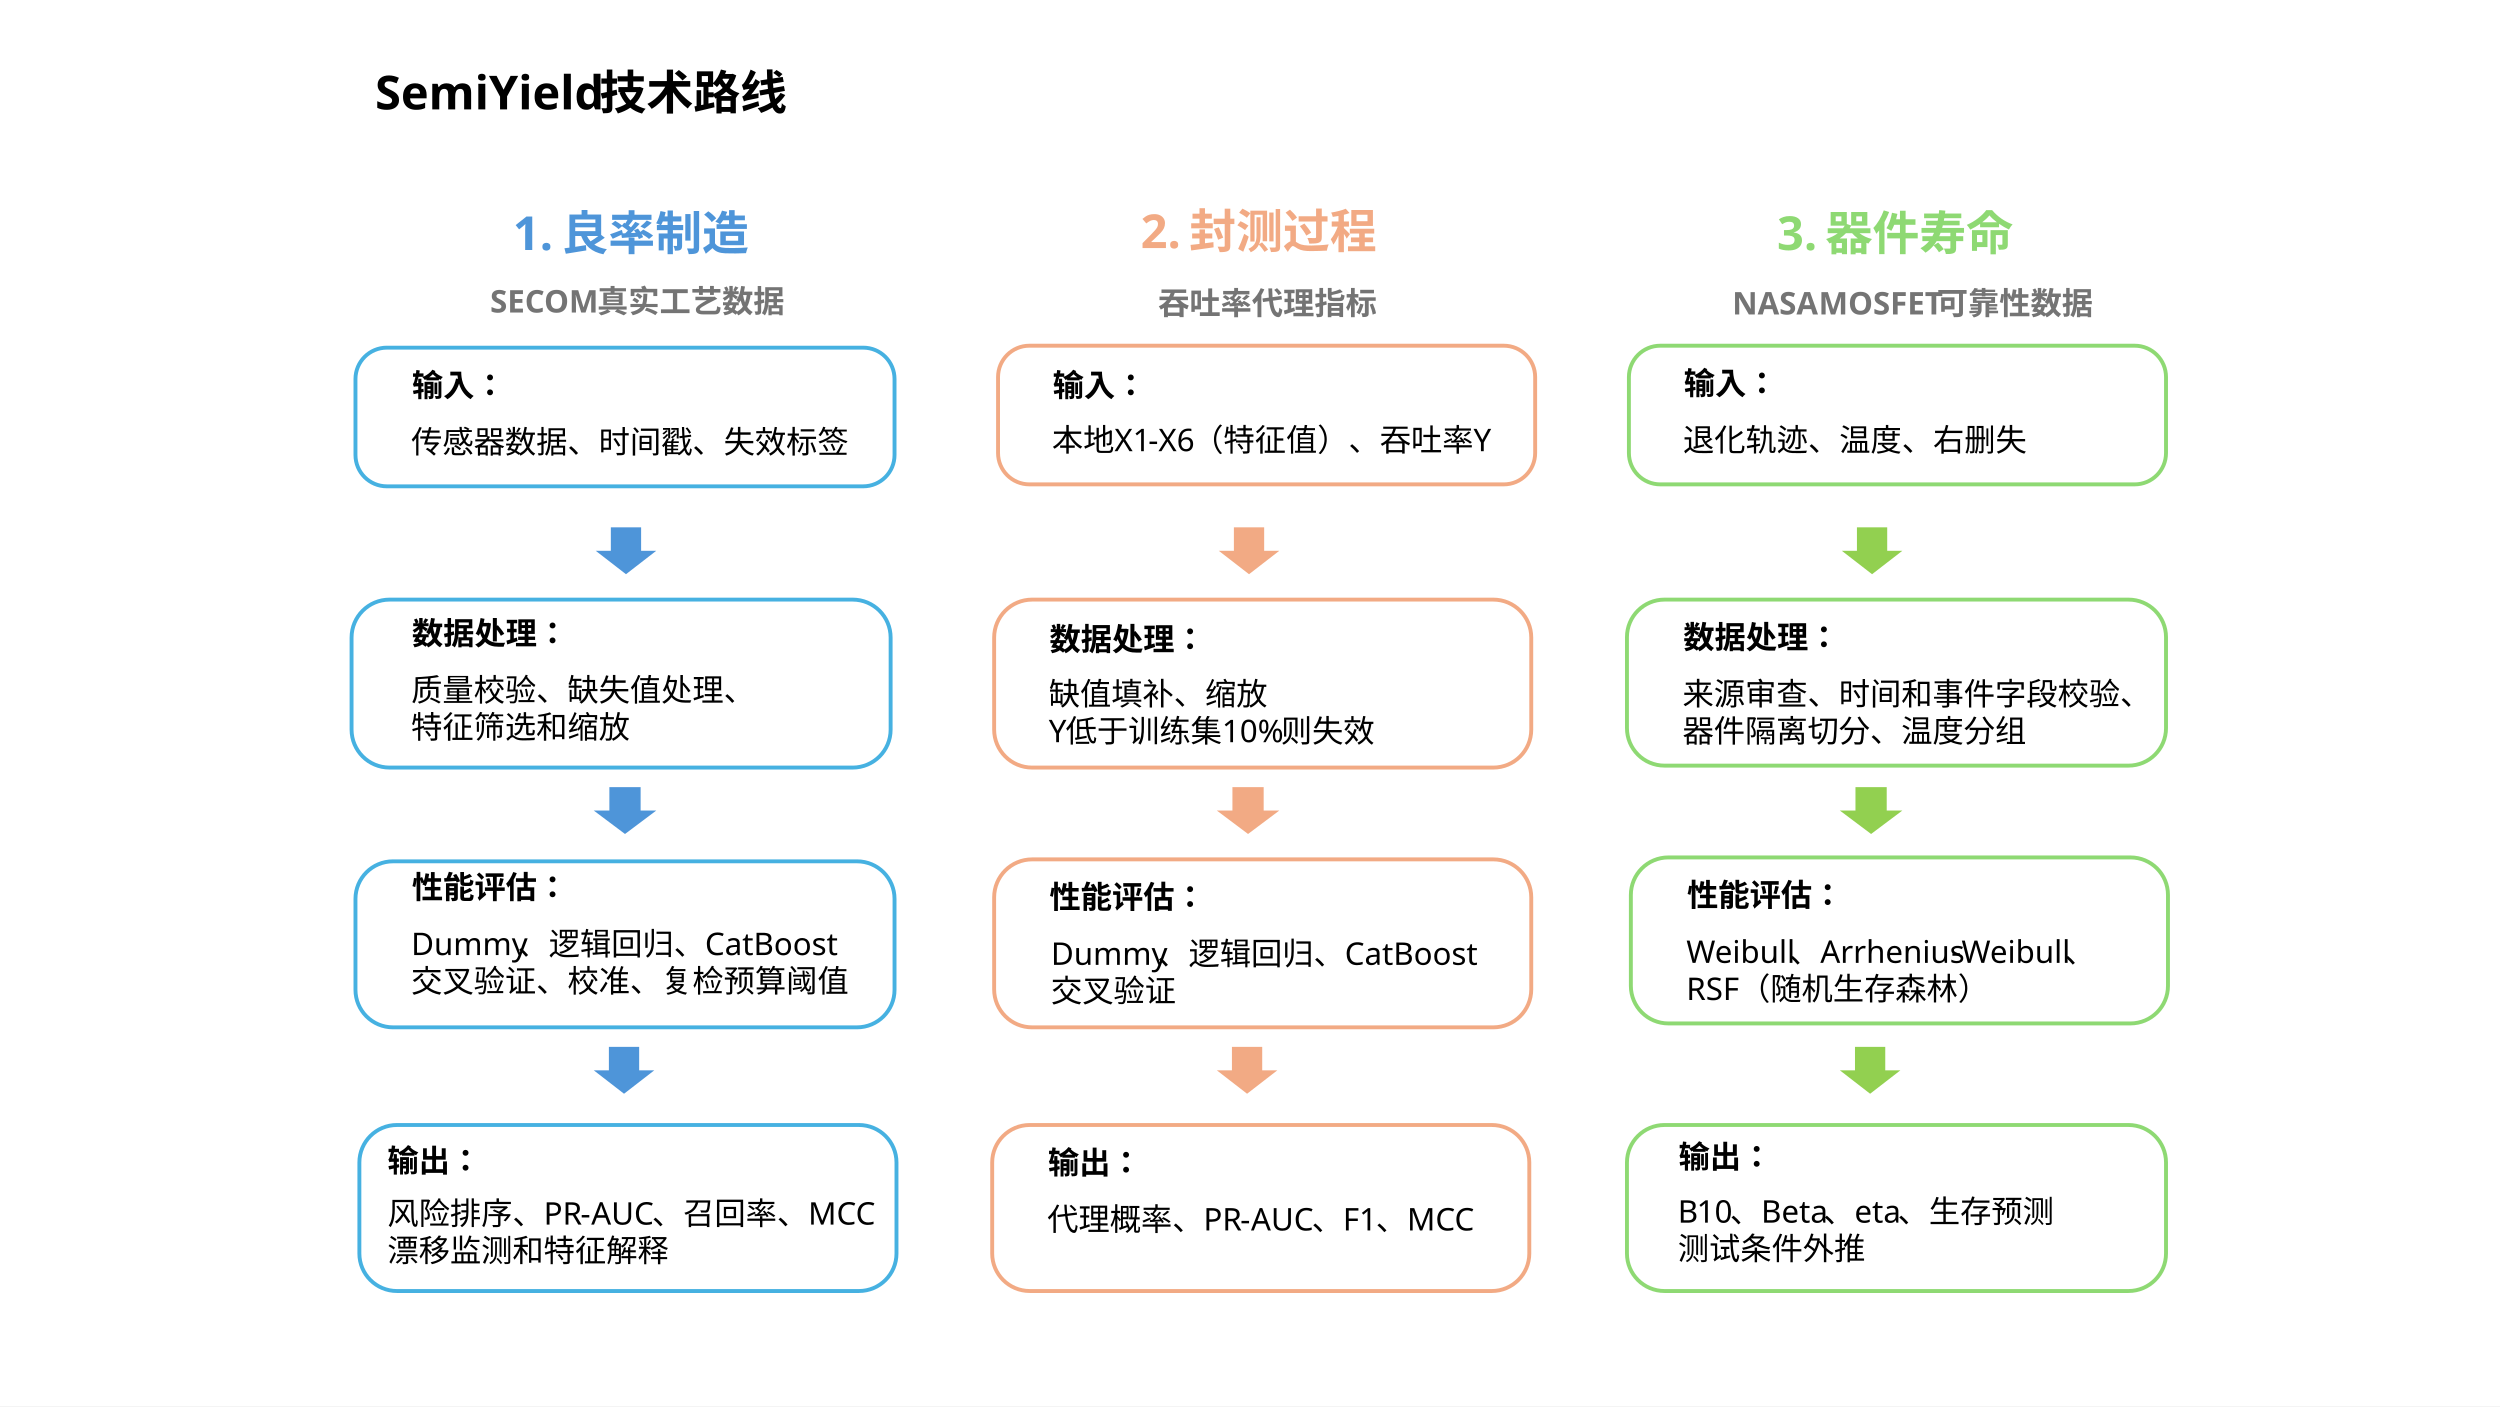
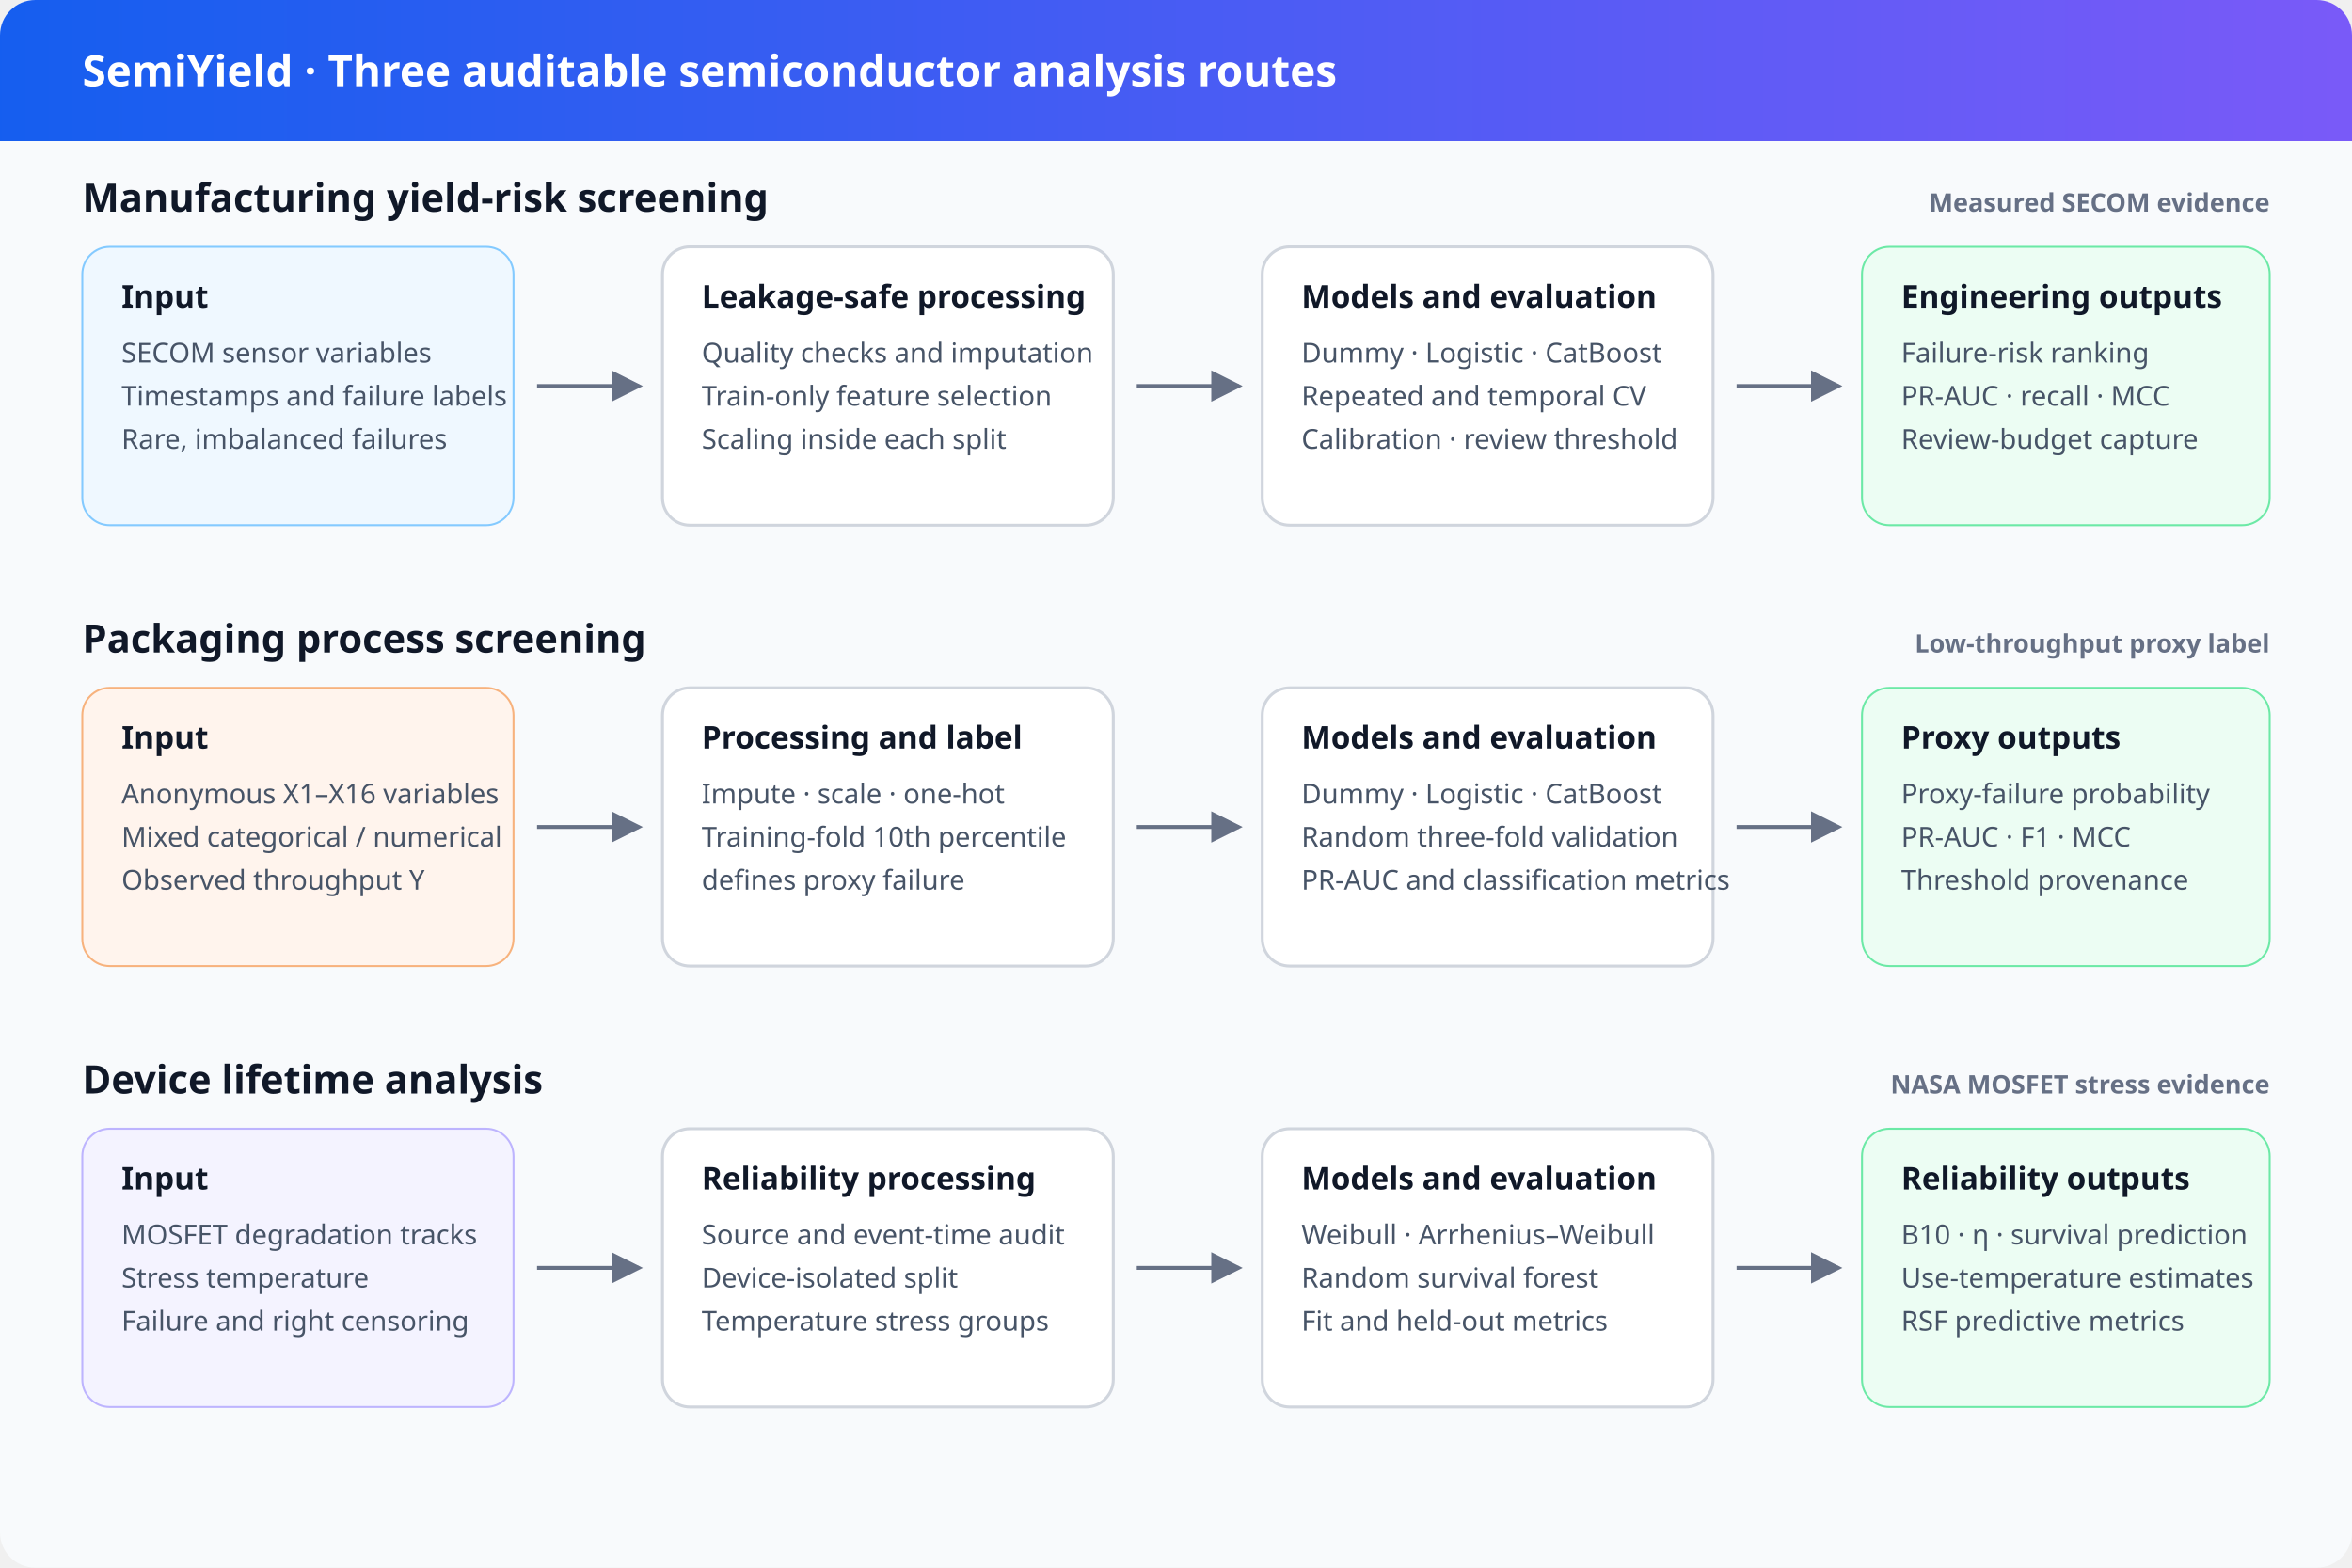
- <svg xmlns="http://www.w3.org/2000/svg" width="1280" height="720" overflow="hidden">
-   <g>
-     <rect x="0" y="0" width="1280" height="720" fill="#FFFFFF" />
-     <text font-family="Aptos,Aptos_MSFontService,sans-serif" font-weight="700" font-size="24" transform="translate(192.044 56)">SemiYield</text>
-     <text font-family="Microsoft YaHei,Microsoft YaHei_MSFontService,sans-serif" font-weight="700" font-size="24" transform="translate(306.944 56)">技术路线</text>
-     <text fill="#4E95D9" font-family="Aptos,Aptos_MSFontService,sans-serif" font-weight="700" font-size="24" transform="translate(262.605 128)">1.</text>
-     <text fill="#4E95D9" font-family="Microsoft YaHei,Microsoft YaHei_MSFontService,sans-serif" font-weight="700" font-size="24" transform="translate(287.438 128)">良率制造</text>
-     <text fill="#747474" font-family="Aptos,Aptos_MSFontService,sans-serif" font-weight="700" font-size="16" transform="translate(250.92 160)">SECOM</text>
-     <text fill="#747474" font-family="DengXian,DengXian_MSFontService,sans-serif" font-weight="700" font-size="16" transform="translate(305.687 160)">真实</text>
-     <text fill="#747474" font-family="DengXian,DengXian_MSFontService,sans-serif" font-weight="700" font-size="16" transform="translate(337.687 160)">工艺数据</text>
-     <text font-family="DengXian,DengXian_MSFontService,sans-serif" font-weight="700" font-size="16" transform="translate(210.904 203)">输入</text>
-     <text font-family="DengXian,DengXian_MSFontService,sans-serif" font-weight="700" font-size="16" transform="translate(242.904 203)">：</text>
-     <text font-family="DengXian,DengXian_MSFontService,sans-serif" font-weight="400" font-size="16" transform="translate(210.517 232)">传感器数据、时间戳、失效标签</text>
-     <text font-family="DengXian,DengXian_MSFontService,sans-serif" font-weight="700" font-size="16" transform="translate(210.904 330)">数据处理：</text>
-     <text font-family="DengXian,DengXian_MSFontService,sans-serif" font-weight="400" font-size="16" transform="translate(210.517 359)">质量校验、缺失值处理、</text>
-     <text font-family="DengXian,DengXian_MSFontService,sans-serif" font-weight="400" font-size="16" transform="translate(210.517 378)">特征筛选和缩放</text>
-     <path d="M305 282 312.75 282 312.75 270 328.25 270 328.25 282 336 282 320.5 294Z" fill="#4E95D9" fill-rule="evenodd" />
-     <text font-family="DengXian,DengXian_MSFontService,sans-serif" font-weight="700" font-size="16" transform="translate(210.904 460)">性能评估：</text>
-     <text font-family="Aptos,Aptos_MSFontService,sans-serif" font-weight="400" font-size="16" transform="translate(210.517 489)">Dummy</text>
-     <text font-family="DengXian,DengXian_MSFontService,sans-serif" font-weight="400" font-size="16" transform="translate(264.937 489)">、逻辑回归、</text>
-     <text font-family="Aptos,Aptos_MSFontService,sans-serif" font-weight="400" font-size="16" transform="translate(360.937 489)">CatBoost</text>
-     <text font-family="Microsoft YaHei,Microsoft YaHei_MSFontService,sans-serif" font-weight="400" font-size="16" transform="translate(210.517 508)">交叉验证</text>
-     <text font-family="DengXian,DengXian_MSFontService,sans-serif" font-weight="400" font-size="16" transform="translate(274.517 508)">、校准、复检预算阈值</text>
-     <text font-family="DengXian,DengXian_MSFontService,sans-serif" font-weight="700" font-size="16" transform="translate(198.367 600)">输出：</text>
-     <text font-family="DengXian,DengXian_MSFontService,sans-serif" font-weight="400" font-size="16" transform="translate(198.367 627)">风险</text>
-     <text font-family="DengXian,DengXian_MSFontService,sans-serif" font-weight="400" font-size="16" transform="translate(230.367 627)">排序、</text>
-     <text font-family="Aptos,Aptos_MSFontService,sans-serif" font-weight="400" font-size="16" transform="translate(278.367 627)">PR</text>
-     <text font-family="Aptos,Aptos_MSFontService,sans-serif" font-weight="400" font-size="16" transform="translate(297.2 627)">-</text>
-     <text font-family="Aptos,Aptos_MSFontService,sans-serif" font-weight="400" font-size="16" transform="translate(302.7 627)">AUC</text>
-     <text font-family="DengXian,DengXian_MSFontService,sans-serif" font-weight="400" font-size="16" transform="translate(333.774 627)">、召回率、</text>
-     <text font-family="Aptos,Aptos_MSFontService,sans-serif" font-weight="400" font-size="16" transform="translate(413.774 627)">MCC</text>
-     <text font-family="Microsoft YaHei,Microsoft YaHei_MSFontService,sans-serif" font-weight="400" font-size="16" transform="translate(198.367 646)">漂移监测和特征解释</text>
-     <path d="M182 194.047C182 185.185 189.185 178 198.047 178L441.953 178C450.815 178 458 185.185 458 194.047L458 232.953C458 241.815 450.815 249 441.953 249L198.047 249C189.185 249 182 241.815 182 232.953Z" stroke="#46B1E1" stroke-width="2" stroke-miterlimit="8" fill="none" fill-rule="evenodd" />
-     <text fill="#F2AA84" font-family="Aptos,Aptos_MSFontService,sans-serif" font-weight="700" font-size="24" transform="translate(584.025 127)">2.</text>
-     <text fill="#F2AA84" font-family="DengXian,DengXian_MSFontService,sans-serif" font-weight="700" font-size="24" transform="translate(608.859 127)">封测过程</text>
-     <text fill="#747474" font-family="DengXian,DengXian_MSFontService,sans-serif" font-weight="700" font-size="16" transform="translate(592.945 161)">吞吐</text>
-     <text fill="#747474" font-family="DengXian,DengXian_MSFontService,sans-serif" font-weight="700" font-size="16" transform="translate(624.945 161)">率代理指标</text>
-     <text font-family="DengXian,DengXian_MSFontService,sans-serif" font-weight="700" font-size="16" transform="translate(538.968 203)">输入</text>
-     <text font-family="DengXian,DengXian_MSFontService,sans-serif" font-weight="700" font-size="16" transform="translate(570.968 203)">：</text>
-     <text font-family="DengXian,DengXian_MSFontService,sans-serif" font-weight="400" font-size="16" transform="translate(538.581 231)">本地</text>
-     <text font-family="Aptos,Aptos_MSFontService,sans-serif" font-weight="400" font-size="16" transform="translate(570.581 231)">X1</text>
-     <text font-family="Aptos,Aptos_MSFontService,sans-serif" font-weight="400" font-size="16" transform="translate(587.914 231)">-</text>
-     <text font-family="Aptos,Aptos_MSFontService,sans-serif" font-weight="400" font-size="16" transform="translate(593.094 231)">X6</text>
-     <text font-family="DengXian,DengXian_MSFontService,sans-serif" font-weight="400" font-size="16" transform="translate(610.428 231)">（特征值）、吞吐率</text>
-     <text font-family="Aptos,Aptos_MSFontService,sans-serif" font-weight="400" font-size="16" transform="translate(754.428 231)">Y</text>
-     <path d="M511 193.047C511 184.185 518.185 177 527.047 177L769.953 177C778.815 177 786 184.185 786 193.047L786 231.953C786 240.815 778.815 248 769.953 248L527.047 248C518.185 248 511 240.815 511 231.953Z" stroke="#F2AA84" stroke-width="2" stroke-miterlimit="8" fill="none" fill-rule="evenodd" />
-     <text font-family="DengXian,DengXian_MSFontService,sans-serif" font-weight="700" font-size="16" transform="translate(537.344 333)">数据处理：</text>
-     <text font-family="DengXian,DengXian_MSFontService,sans-serif" font-weight="400" font-size="16" transform="translate(536.957 361)">缺值</text>
-     <text font-family="DengXian,DengXian_MSFontService,sans-serif" font-weight="400" font-size="16" transform="translate(568.957 361)">填补、缩放</text>
-     <text font-family="Aptos,Aptos_MSFontService,sans-serif" font-weight="400" font-size="16" transform="translate(536.957 380)">Y</text>
-     <text font-family="DengXian,DengXian_MSFontService,sans-serif" font-weight="400" font-size="16" transform="translate(545.623 380)">低于训练集</text>
-     <text font-family="Aptos,Aptos_MSFontService,sans-serif" font-weight="400" font-size="16" transform="translate(625.623 380)">10%</text>
-     <text font-family="DengXian,DengXian_MSFontService,sans-serif" font-weight="400" font-size="16" transform="translate(655.79 380)">则失效</text>
-     <path d="M509 326.438C509 315.703 517.703 307 528.438 307L764.562 307C775.297 307 784 315.703 784 326.438L784 373.562C784 384.297 775.297 393 764.562 393L528.438 393C517.703 393 509 384.297 509 373.562Z" stroke="#F2AA84" stroke-width="2" stroke-miterlimit="8" fill="none" fill-rule="evenodd" />
-     <text font-family="DengXian,DengXian_MSFontService,sans-serif" font-weight="700" font-size="16" transform="translate(537.344 465)">性能评估：</text>
-     <text font-family="Aptos,Aptos_MSFontService,sans-serif" font-weight="400" font-size="16" transform="translate(538.1 494)">Dummy</text>
-     <text font-family="DengXian,DengXian_MSFontService,sans-serif" font-weight="400" font-size="16" transform="translate(592.52 494)">、逻辑回归、</text>
-     <text font-family="Aptos,Aptos_MSFontService,sans-serif" font-weight="400" font-size="16" transform="translate(688.52 494)">CatBoost</text>
-     <text font-family="DengXian,DengXian_MSFontService,sans-serif" font-weight="400" font-size="16" transform="translate(538.1 513)">交叉验证</text>
-     <path d="M509 459.438C509 448.703 517.703 440 528.438 440L764.562 440C775.297 440 784 448.703 784 459.438L784 506.562C784 517.297 775.297 526 764.562 526L528.438 526C517.703 526 509 517.297 509 506.562Z" stroke="#F2AA84" stroke-width="2" stroke-miterlimit="8" fill="none" fill-rule="evenodd" />
-     <text font-family="DengXian,DengXian_MSFontService,sans-serif" font-weight="700" font-size="16" transform="translate(536.551 601)">输出：</text>
-     <text font-family="DengXian,DengXian_MSFontService,sans-serif" font-weight="400" font-size="16" transform="translate(536.164 630)">代理</text>
-     <text font-family="DengXian,DengXian_MSFontService,sans-serif" font-weight="400" font-size="16" transform="translate(568.164 630)">概率、</text>
-     <text font-family="Aptos,Aptos_MSFontService,sans-serif" font-weight="400" font-size="16" transform="translate(616.164 630)">PR</text>
-     <text font-family="Aptos,Aptos_MSFontService,sans-serif" font-weight="400" font-size="16" transform="translate(634.997 630)">-</text>
-     <text font-family="Aptos,Aptos_MSFontService,sans-serif" font-weight="400" font-size="16" transform="translate(640.497 630)">AUC</text>
-     <text font-family="DengXian,DengXian_MSFontService,sans-serif" font-weight="400" font-size="16" transform="translate(671.571 630)">、</text>
-     <text font-family="Aptos,Aptos_MSFontService,sans-serif" font-weight="400" font-size="16" transform="translate(687.571 630)">F1</text>
-     <text font-family="DengXian,DengXian_MSFontService,sans-serif" font-weight="400" font-size="16" transform="translate(704.404 630)">、</text>
-     <text font-family="Aptos,Aptos_MSFontService,sans-serif" font-weight="400" font-size="16" transform="translate(720.404 630)">MCC</text>
-     <path d="M508 595.212C508 584.601 516.601 576 527.211 576L763.788 576C774.399 576 783 584.601 783 595.212L783 641.788C783 652.399 774.399 661 763.788 661L527.211 661C516.601 661 508 652.399 508 641.788Z" stroke="#F2AA84" stroke-width="2" stroke-miterlimit="8" fill="none" fill-rule="evenodd" />
-     <text fill="#8ED973" font-family="Aptos,Aptos_MSFontService,sans-serif" font-weight="700" font-size="24" transform="translate(909.852 128)">3.</text>
-     <text fill="#8ED973" font-family="DengXian,DengXian_MSFontService,sans-serif" font-weight="700" font-size="24" transform="translate(934.686 128)">器件寿命</text>
-     <text fill="#747474" font-family="Aptos,Aptos_MSFontService,sans-serif" font-weight="700" font-size="16" transform="translate(886.902 161)">NASA</text>
-     <text fill="#747474" font-family="Aptos,Aptos_MSFontService,sans-serif" font-weight="700" font-size="16" transform="translate(931.129 161)">MOSFET</text>
-     <text fill="#747474" font-family="DengXian,DengXian_MSFontService,sans-serif" font-weight="700" font-size="16" transform="translate(991.629 161)">可靠性数据</text>
-     <text font-family="DengXian,DengXian_MSFontService,sans-serif" font-weight="700" font-size="16" transform="translate(862.093 202)">输入</text>
-     <text font-family="DengXian,DengXian_MSFontService,sans-serif" font-weight="700" font-size="16" transform="translate(894.093 202)">：</text>
-     <text font-family="DengXian,DengXian_MSFontService,sans-serif" font-weight="400" font-size="16" transform="translate(861.706 231)">退化</text>
-     <text font-family="DengXian,DengXian_MSFontService,sans-serif" font-weight="400" font-size="16" transform="translate(893.706 231)">轨迹、温度、</text>
-     <text font-family="DengXian,DengXian_MSFontService,sans-serif" font-weight="400" font-size="16" transform="translate(989.706 231)">右删失</text>
-     <path d="M834 193.047C834 184.185 841.185 177 850.047 177L1092.95 177C1101.82 177 1109 184.185 1109 193.047L1109 231.953C1109 240.815 1101.82 248 1092.95 248L850.047 248C841.185 248 834 240.815 834 231.953Z" stroke="#8ED973" stroke-width="2" stroke-miterlimit="8" fill="none" fill-rule="evenodd" />
-     <text font-family="DengXian,DengXian_MSFontService,sans-serif" font-weight="700" font-size="16" transform="translate(861.84 332)">数据处理：</text>
-     <text font-family="DengXian,DengXian_MSFontService,sans-serif" font-weight="400" font-size="16" transform="translate(861.453 361)">来源</text>
-     <text font-family="DengXian,DengXian_MSFontService,sans-serif" font-weight="400" font-size="16" transform="translate(893.453 361)">审查、时间和事件字段校验、</text>
-     <text font-family="DengXian,DengXian_MSFontService,sans-serif" font-weight="400" font-size="16" transform="translate(861.453 380)">器件隔离切分、温度分组</text>
-     <path d="M833 326.212C833 315.601 841.601 307 852.212 307L1089.79 307C1100.4 307 1109 315.601 1109 326.212L1109 372.788C1109 383.399 1100.4 392 1089.79 392L852.212 392C841.601 392 833 383.399 833 372.788Z" stroke="#8ED973" stroke-width="2" stroke-miterlimit="8" fill="none" fill-rule="evenodd" />
-     <text font-family="DengXian,DengXian_MSFontService,sans-serif" font-weight="700" font-size="16" transform="translate(863.783 464)">性能评估：</text>
-     <text font-family="Aptos,Aptos_MSFontService,sans-serif" font-weight="400" font-size="16" transform="translate(863.396 493)">Weibull</text>
-     <text font-family="DengXian,DengXian_MSFontService,sans-serif" font-weight="400" font-size="16" transform="translate(915.996 493)">、</text>
-     <text font-family="Aptos,Aptos_MSFontService,sans-serif" font-weight="400" font-size="16" transform="translate(931.996 493)">Arrhenius</text>
-     <text font-family="Aptos,Aptos_MSFontService,sans-serif" font-weight="400" font-size="16" transform="translate(998.996 493)">-</text>
-     <text font-family="Aptos,Aptos_MSFontService,sans-serif" font-weight="400" font-size="16" transform="translate(1004.28 493)">Weibull</text>
-     <text font-family="DengXian,DengXian_MSFontService,sans-serif" font-weight="400" font-size="16" transform="translate(1056.88 493)">、</text>
-     <text font-family="Aptos,Aptos_MSFontService,sans-serif" font-weight="400" font-size="16" transform="translate(863.396 512)">RSF</text>
-     <text font-family="DengXian,DengXian_MSFontService,sans-serif" font-weight="400" font-size="16" transform="translate(890.396 512)">（随机生存森林）</text>
-     <path d="M835 458.212C835 447.601 843.601 439 854.211 439L1090.79 439C1101.4 439 1110 447.601 1110 458.212L1110 504.788C1110 515.399 1101.4 524 1090.79 524L854.211 524C843.601 524 835 515.399 835 504.788Z" stroke="#8ED973" stroke-width="2" stroke-miterlimit="8" fill="none" fill-rule="evenodd" />
-     <text font-family="DengXian,DengXian_MSFontService,sans-serif" font-weight="700" font-size="16" transform="translate(859.423 598)">输出：</text>
-     <text font-family="Aptos,Aptos_MSFontService,sans-serif" font-weight="400" font-size="16" transform="translate(859.036 626)">B</text>
-     <text font-family="Aptos,Aptos_MSFontService,sans-serif" font-weight="400" font-size="16" transform="translate(868.702 626)">10</text>
-     <text font-family="DengXian,DengXian_MSFontService,sans-serif" font-weight="400" font-size="16" transform="translate(885.702 626)">、</text>
-     <text font-family="Aptos,Aptos_MSFontService,sans-serif" font-weight="400" font-size="16" transform="translate(901.702 626)">Beta</text>
-     <text font-family="DengXian,DengXian_MSFontService,sans-serif" font-weight="400" font-size="16" transform="translate(933.476 626)">、</text>
-     <text font-family="Aptos,Aptos_MSFontService,sans-serif" font-weight="400" font-size="16" transform="translate(949.476 626)">eta</text>
-     <text font-family="DengXian,DengXian_MSFontService,sans-serif" font-weight="400" font-size="16" transform="translate(971.582 626)">、生存预测</text>
-     <text font-family="DengXian,DengXian_MSFontService,sans-serif" font-weight="400" font-size="16" transform="translate(859.036 645)">测试条件外推</text>
-     <path d="M833 595.212C833 584.601 841.601 576 852.212 576L1089.79 576C1100.4 576 1109 584.601 1109 595.212L1109 641.788C1109 652.399 1100.4 661 1089.79 661L852.212 661C841.601 661 833 652.399 833 641.788Z" stroke="#8ED973" stroke-width="2" stroke-miterlimit="8" fill="none" fill-rule="evenodd" />
-     <path d="M180 326.438C180 315.703 188.703 307 199.438 307L436.562 307C447.297 307 456 315.703 456 326.438L456 373.562C456 384.297 447.297 393 436.562 393L199.438 393C188.703 393 180 384.297 180 373.562Z" stroke="#46B1E1" stroke-width="2" stroke-miterlimit="8" fill="none" fill-rule="evenodd" />
-     <path d="M182 460.212C182 449.601 190.601 441 201.212 441L438.788 441C449.399 441 458 449.601 458 460.212L458 506.788C458 517.399 449.399 526 438.788 526L201.212 526C190.601 526 182 517.399 182 506.788Z" stroke="#46B1E1" stroke-width="2" stroke-miterlimit="8" fill="none" fill-rule="evenodd" />
-     <path d="M184 595.212C184 584.601 192.601 576 203.212 576L439.788 576C450.399 576 459 584.601 459 595.212L459 641.788C459 652.399 450.399 661 439.788 661L203.212 661C192.601 661 184 652.399 184 641.788Z" stroke="#46B1E1" stroke-width="2" stroke-miterlimit="8" fill="none" fill-rule="evenodd" />
-     <path d="M304 415 312 415 312 403 328 403 328 415 336 415 320 427Z" fill="#4E95D9" fill-rule="evenodd" />
-     <path d="M304 548 311.75 548 311.75 536 327.25 536 327.25 548 335 548 319.5 560Z" fill="#4E95D9" fill-rule="evenodd" />
-     <path d="M624 282 631.75 282 631.75 270 647.25 270 647.25 282 655 282 639.5 294Z" fill="#F2AA84" fill-rule="evenodd" />
-     <path d="M623 415 631 415 631 403 647 403 647 415 655 415 639 427Z" fill="#F2AA84" fill-rule="evenodd" />
-     <path d="M623 548 630.75 548 630.75 536 646.25 536 646.25 548 654 548 638.5 560Z" fill="#F2AA84" fill-rule="evenodd" />
-     <path d="M943 282 950.75 282 950.75 270 966.25 270 966.25 282 974 282 958.5 294Z" fill="#92D050" fill-rule="evenodd" />
-     <path d="M942 415 950 415 950 403 966 403 966 415 974 415 958 427Z" fill="#92D050" fill-rule="evenodd" />
-     <path d="M942 548 949.75 548 949.75 536 965.25 536 965.25 548 973 548 957.5 560Z" fill="#92D050" fill-rule="evenodd" />
-   </g>
+ <svg xmlns="http://www.w3.org/2000/svg" width="1200" height="800" viewBox="0 0 1200 800" role="img" aria-labelledby="title desc">
+   <defs>
+     <linearGradient id="header" x1="0" x2="1">
+       <stop stop-color="#155eef" />
+       <stop offset="1" stop-color="#7a5af8" />
+     </linearGradient>
+     <marker id="arrow" markerWidth="8" markerHeight="8" refX="7" refY="4" orient="auto">
+       <path d="M0 0L8 4L0 8Z" fill="#667085" />
+     </marker>
+     <style>
+       .bg{fill:#f8fafc}.card{fill:#fff;stroke:#d0d5dd;stroke-width:1.5}.mfg{fill:#eff8ff;stroke:#84caff}.pkg{fill:#fff4ed;stroke:#f7b27d}.life{fill:#f4f3ff;stroke:#bdb4fe}.out{fill:#ecfdf3;stroke:#6ce9a6}.h{font:700 22px system-ui,sans-serif;fill:#fff}.lane{font:700 20px system-ui,sans-serif;fill:#101828}.tag{font:600 13px system-ui,sans-serif;fill:#667085}.t{font:600 16px system-ui,sans-serif;fill:#101828}.s{font:14px system-ui,sans-serif;fill:#475467}.arrow{stroke:#667085;stroke-width:2;fill:none;marker-end:url(#arrow)}
+       @media(prefers-color-scheme:dark){.bg{fill:#0d1117}.card{fill:#161b22;stroke:#3d444d}.mfg{fill:#102a43;stroke:#388bfd}.pkg{fill:#3b2518;stroke:#db6d28}.life{fill:#26204d;stroke:#8957e5}.out{fill:#123524;stroke:#2ea043}.lane,.t{fill:#e6edf3}.tag,.s{fill:#b1bac4}}
+     </style>
+   </defs>
+   <rect class="bg" width="1200" height="800" rx="18" />
+   <rect width="1200" height="72" rx="18" fill="url(#header)" />
+   <rect y="52" width="1200" height="20" fill="url(#header)" />
+   <text class="h" x="42" y="44">SemiYield · Three auditable semiconductor analysis routes</text>
+   <text class="lane" x="42" y="108">Manufacturing yield-risk screening</text>
+   <text class="tag" x="1158" y="108" text-anchor="end">Measured SECOM evidence</text>
+   <rect class="mfg" x="42" y="126" width="220" height="142" rx="14" />
+   <text class="t" x="62" y="157">Input</text>
+   <text class="s" x="62" y="185">SECOM sensor variables</text>
+   <text class="s" x="62" y="207">Timestamps and failure labels</text>
+   <text class="s" x="62" y="229">Rare, imbalanced failures</text>
+   <path class="arrow" d="M274 197H326" />
+   <rect class="card" x="338" y="126" width="230" height="142" rx="14" />
+   <text class="t" x="358" y="157">Leakage-safe processing</text>
+   <text class="s" x="358" y="185">Quality checks and imputation</text>
+   <text class="s" x="358" y="207">Train-only feature selection</text>
+   <text class="s" x="358" y="229">Scaling inside each split</text>
+   <path class="arrow" d="M580 197H632" />
+   <rect class="card" x="644" y="126" width="230" height="142" rx="14" />
+   <text class="t" x="664" y="157">Models and evaluation</text>
+   <text class="s" x="664" y="185">Dummy · Logistic · CatBoost</text>
+   <text class="s" x="664" y="207">Repeated and temporal CV</text>
+   <text class="s" x="664" y="229">Calibration · review threshold</text>
+   <path class="arrow" d="M886 197H938" />
+   <rect class="out" x="950" y="126" width="208" height="142" rx="14" />
+   <text class="t" x="970" y="157">Engineering outputs</text>
+   <text class="s" x="970" y="185">Failure-risk ranking</text>
+   <text class="s" x="970" y="207">PR-AUC · recall · MCC</text>
+   <text class="s" x="970" y="229">Review-budget capture</text>
+   <text class="lane" x="42" y="333">Packaging process screening</text>
+   <text class="tag" x="1158" y="333" text-anchor="end">Low-throughput proxy label</text>
+   <rect class="pkg" x="42" y="351" width="220" height="142" rx="14" />
+   <text class="t" x="62" y="382">Input</text>
+   <text class="s" x="62" y="410">Anonymous X1–X16 variables</text>
+   <text class="s" x="62" y="432">Mixed categorical / numerical</text>
+   <text class="s" x="62" y="454">Observed throughput Y</text>
+   <path class="arrow" d="M274 422H326" />
+   <rect class="card" x="338" y="351" width="230" height="142" rx="14" />
+   <text class="t" x="358" y="382">Processing and label</text>
+   <text class="s" x="358" y="410">Impute · scale · one-hot</text>
+   <text class="s" x="358" y="432">Training-fold 10th percentile</text>
+   <text class="s" x="358" y="454">defines proxy failure</text>
+   <path class="arrow" d="M580 422H632" />
+   <rect class="card" x="644" y="351" width="230" height="142" rx="14" />
+   <text class="t" x="664" y="382">Models and evaluation</text>
+   <text class="s" x="664" y="410">Dummy · Logistic · CatBoost</text>
+   <text class="s" x="664" y="432">Random three-fold validation</text>
+   <text class="s" x="664" y="454">PR-AUC and classification metrics</text>
+   <path class="arrow" d="M886 422H938" />
+   <rect class="out" x="950" y="351" width="208" height="142" rx="14" />
+   <text class="t" x="970" y="382">Proxy outputs</text>
+   <text class="s" x="970" y="410">Proxy-failure probability</text>
+   <text class="s" x="970" y="432">PR-AUC · F1 · MCC</text>
+   <text class="s" x="970" y="454">Threshold provenance</text>
+   <text class="lane" x="42" y="558">Device lifetime analysis</text>
+   <text class="tag" x="1158" y="558" text-anchor="end">NASA MOSFET stress evidence</text>
+   <rect class="life" x="42" y="576" width="220" height="142" rx="14" />
+   <text class="t" x="62" y="607">Input</text>
+   <text class="s" x="62" y="635">MOSFET degradation tracks</text>
+   <text class="s" x="62" y="657">Stress temperature</text>
+   <text class="s" x="62" y="679">Failure and right censoring</text>
+   <path class="arrow" d="M274 647H326" />
+   <rect class="card" x="338" y="576" width="230" height="142" rx="14" />
+   <text class="t" x="358" y="607">Reliability processing</text>
+   <text class="s" x="358" y="635">Source and event-time audit</text>
+   <text class="s" x="358" y="657">Device-isolated split</text>
+   <text class="s" x="358" y="679">Temperature stress groups</text>
+   <path class="arrow" d="M580 647H632" />
+   <rect class="card" x="644" y="576" width="230" height="142" rx="14" />
+   <text class="t" x="664" y="607">Models and evaluation</text>
+   <text class="s" x="664" y="635">Weibull · Arrhenius–Weibull</text>
+   <text class="s" x="664" y="657">Random survival forest</text>
+   <text class="s" x="664" y="679">Fit and held-out metrics</text>
+   <path class="arrow" d="M886 647H938" />
+   <rect class="out" x="950" y="576" width="208" height="142" rx="14" />
+   <text class="t" x="970" y="607">Reliability outputs</text>
+   <text class="s" x="970" y="635">B10 · η · survival prediction</text>
+   <text class="s" x="970" y="657">Use-temperature estimates</text>
+   <text class="s" x="970" y="679">RSF predictive metrics</text>
</svg>
